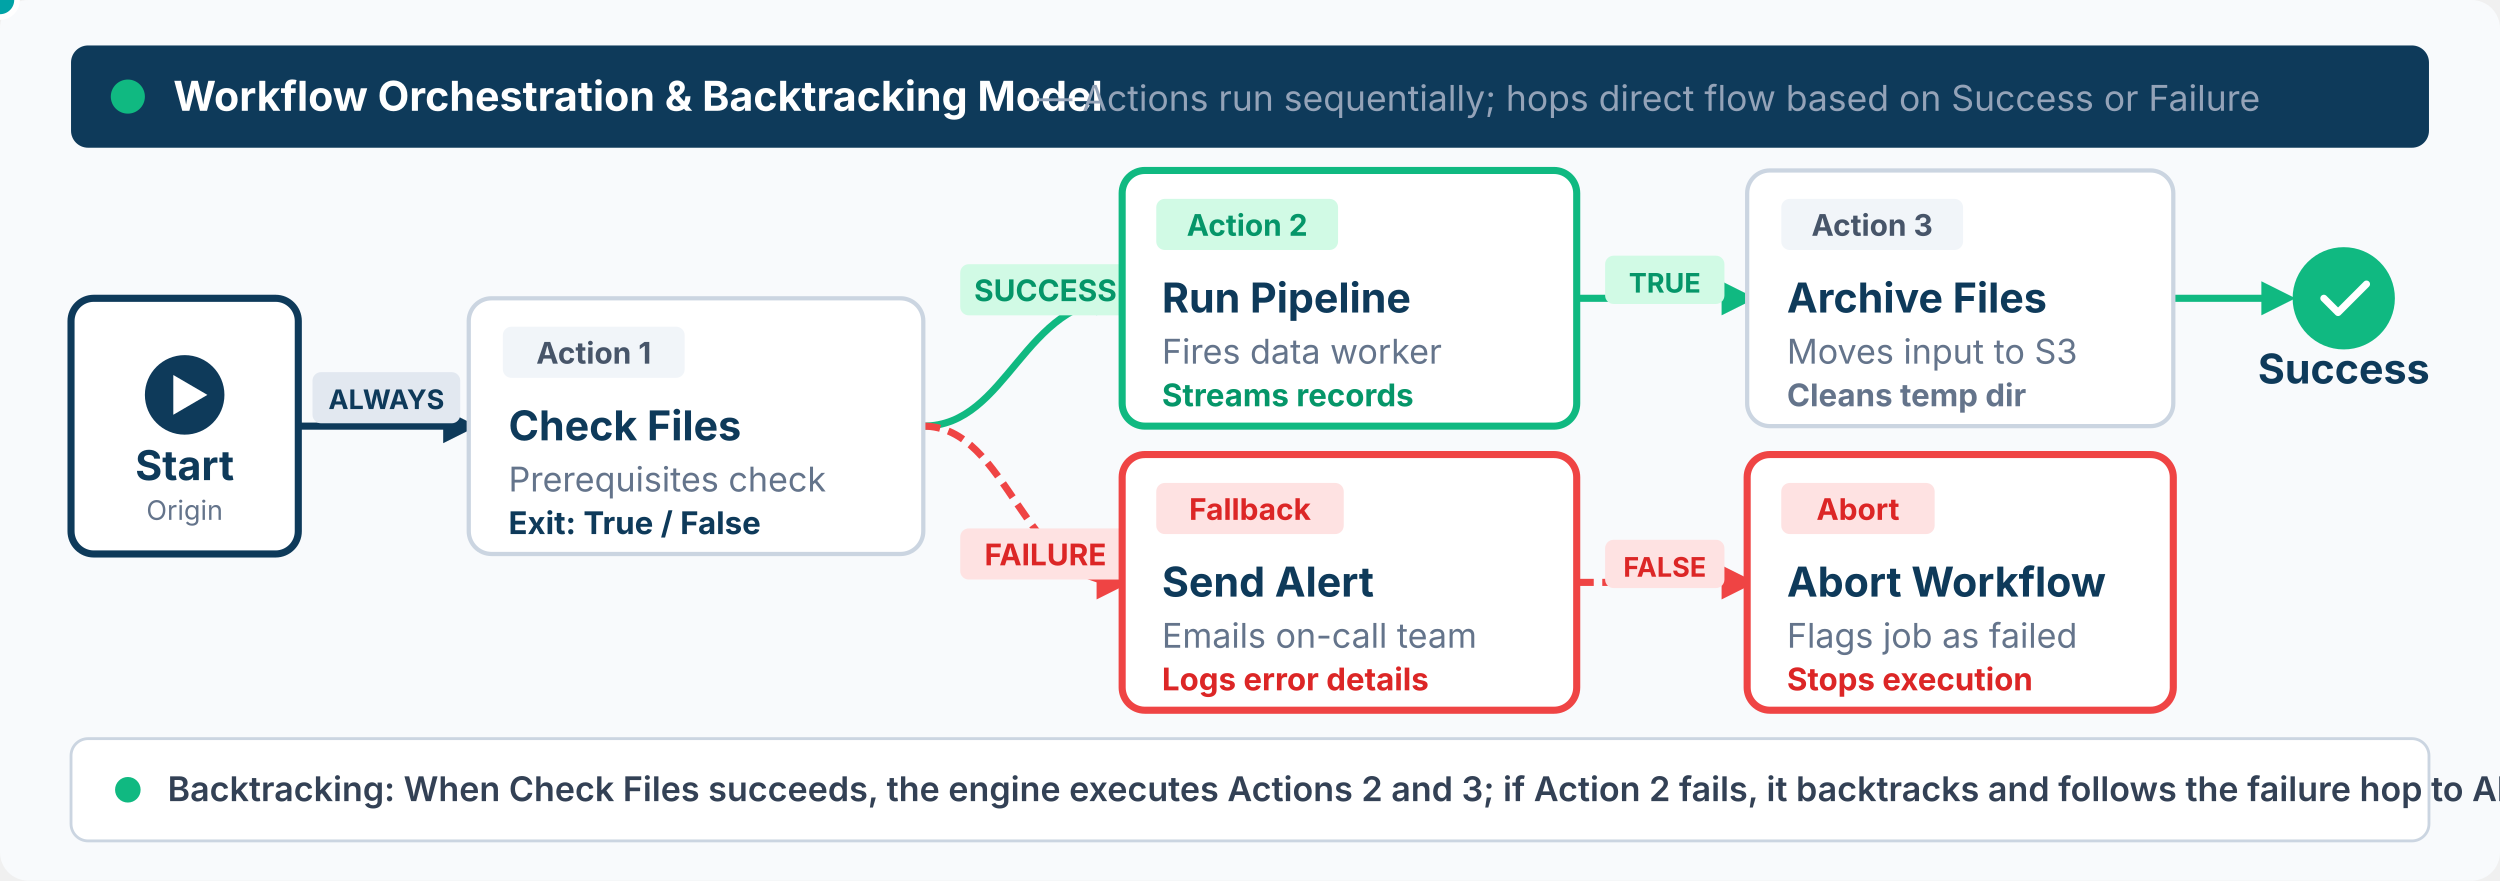
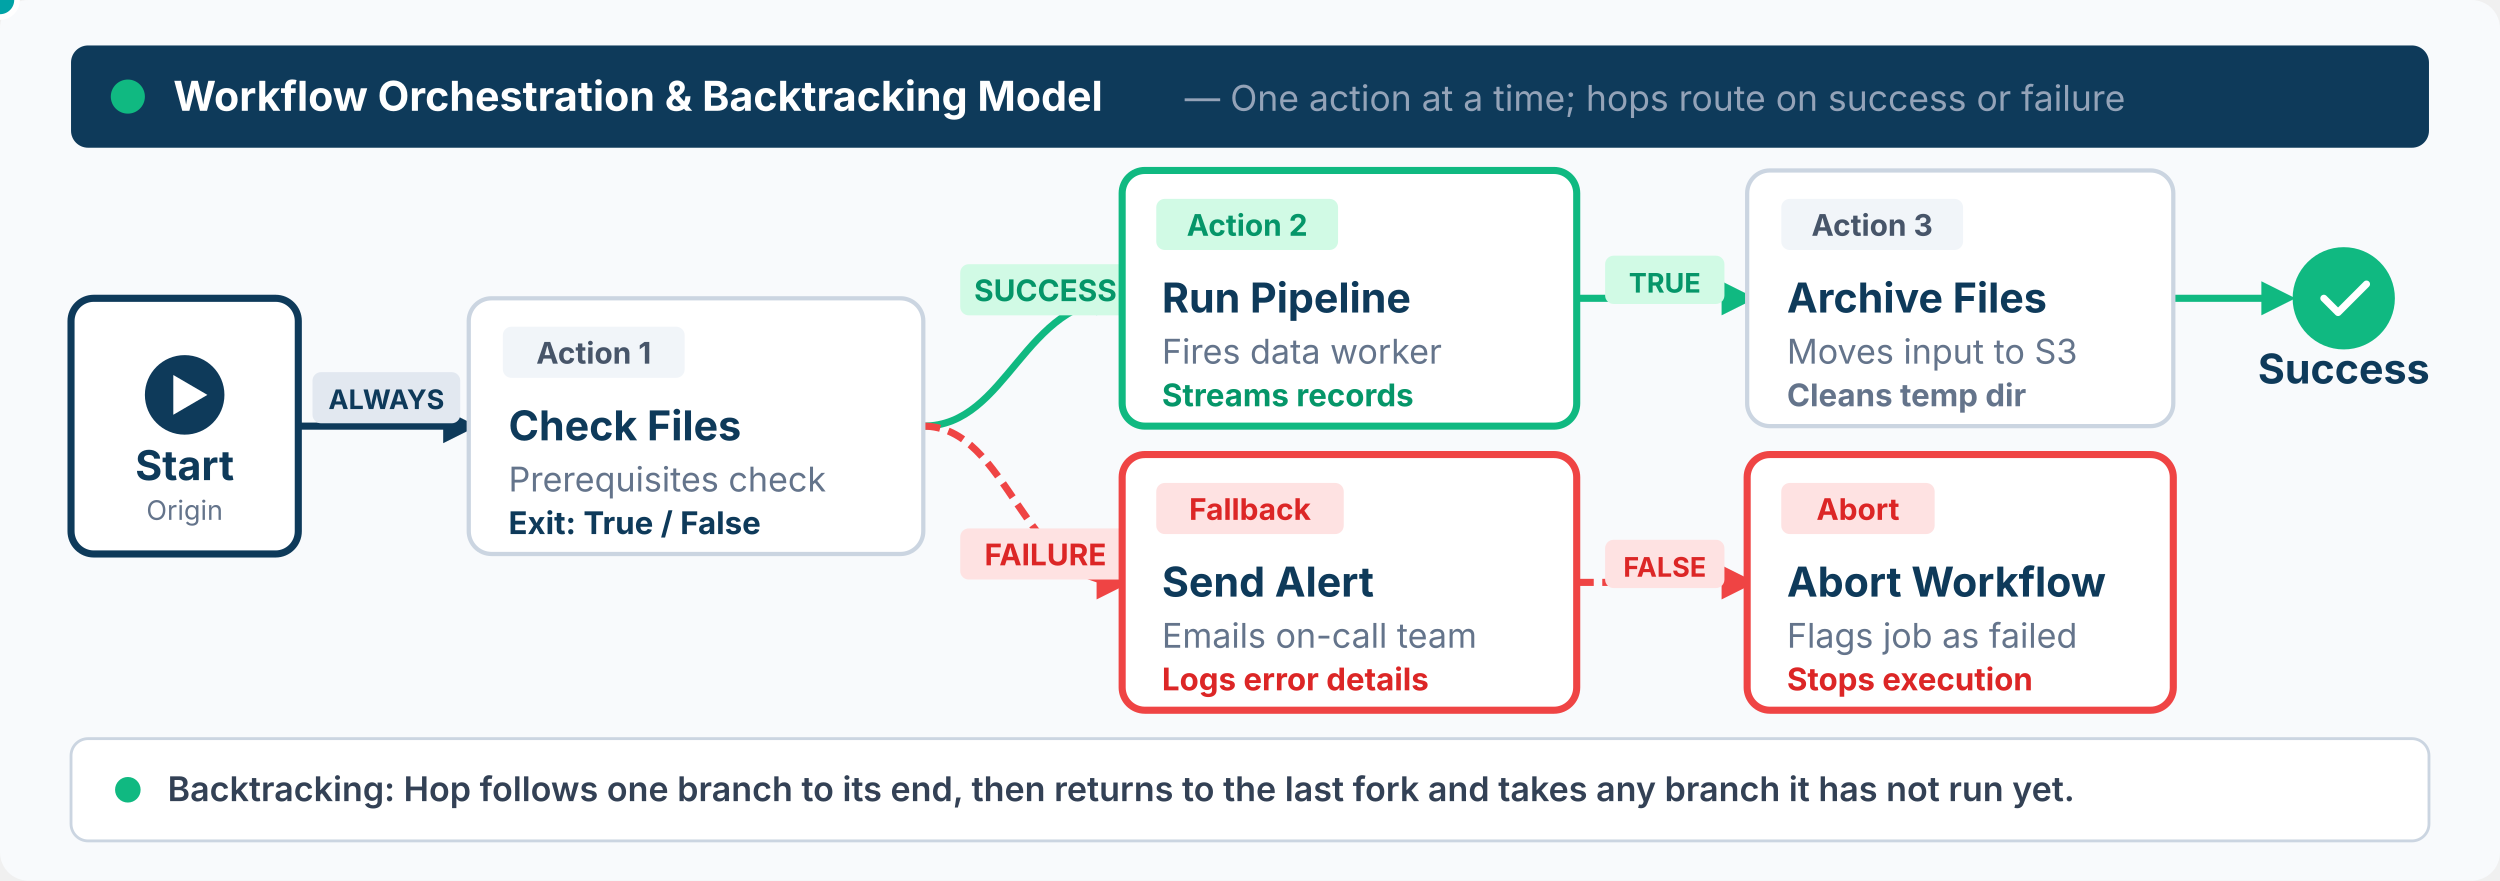
<svg xmlns="http://www.w3.org/2000/svg" viewBox="0 0 880 310" width="880" height="310">
  <defs>
    <style>
-       .bg { fill: #f8fafc; }
-       .card { fill: #ffffff; stroke: #cbd5e1; stroke-width: 1.5; rx: 8px; }
-       .card-start { fill: #ffffff; stroke: #0e3a5a; stroke-width: 2.5; rx: 8px; }
-       .card-success { fill: #ffffff; stroke: #10b981; stroke-width: 2.5; rx: 8px; }
-       .card-fail { fill: #ffffff; stroke: #ef4444; stroke-width: 2.5; rx: 8px; }
+       .wf-bg { fill: #f8fafc; }
+       .wf-card { fill: #ffffff; stroke: #cbd5e1; stroke-width: 1.5; rx: 8px; }
+       .wf-card-start { fill: #ffffff; stroke: #0e3a5a; stroke-width: 2.5; rx: 8px; }
+       .wf-card-success { fill: #ffffff; stroke: #10b981; stroke-width: 2.5; rx: 8px; }
+       .wf-card-fail { fill: #ffffff; stroke: #ef4444; stroke-width: 2.5; rx: 8px; }
      
-       .text-title { font-family: system-ui, -apple-system, sans-serif; font-size: 14.5px; font-weight: 700; fill: #0e3a5a; }
-       .text-subtitle { font-family: system-ui, -apple-system, sans-serif; font-size: 12px; fill: #64748b; }
-       .text-tag { font-family: system-ui, -apple-system, sans-serif; font-size: 10.5px; font-weight: 700; text-transform: uppercase; }
+       .wf-text-title { font-family: system-ui, -apple-system, sans-serif; font-size: 14.5px; font-weight: 700; fill: #0e3a5a; }
+       .wf-text-subtitle { font-family: system-ui, -apple-system, sans-serif; font-size: 12px; fill: #64748b; }
+       .wf-text-tag { font-family: system-ui, -apple-system, sans-serif; font-size: 10.5px; font-weight: 700; text-transform: uppercase; }
      
-       .hop-uncond { stroke: #0e3a5a; stroke-width: 2.5; fill: none; }
-       .hop-success { stroke: #10b981; stroke-width: 2.5; fill: none; }
-       .hop-failure { stroke: #ef4444; stroke-width: 2.5; stroke-dasharray: 6 3; fill: none; }
+       .wf-hop-uncond { stroke: #0e3a5a; stroke-width: 2.5; fill: none; }
+       .wf-hop-success { stroke: #10b981; stroke-width: 2.5; fill: none; }
+       .wf-hop-failure { stroke: #ef4444; stroke-width: 2.5; stroke-dasharray: 6 3; fill: none; }
      
-       .hop-label { font-family: system-ui, -apple-system, sans-serif; font-size: 10.5px; font-weight: 700; }
-       .ribbon { fill: #ffffff; stroke: #cbd5e1; stroke-width: 1; rx: 6px; }
-       .ribbon-text { font-family: system-ui, -apple-system, sans-serif; font-size: 12px; font-weight: 600; fill: #334155; }
+       .wf-hop-label { font-family: system-ui, -apple-system, sans-serif; font-size: 10.5px; font-weight: 700; }
+       .wf-ribbon { fill: #ffffff; stroke: #cbd5e1; stroke-width: 1; rx: 6px; }
+       .wf-ribbon-text { font-family: system-ui, -apple-system, sans-serif; font-size: 12px; font-weight: 600; fill: #334155; }
      
      /* Step token animation along success branch */
-       .token-seq {
-         animation: seqFollow 6s infinite ease-in-out;
+       .wf-token-seq {
+         animation: wf-seqFollow 6s infinite ease-in-out;
      }

-       @keyframes seqFollow {
+       @keyframes wf-seqFollow {
        0% { transform: translate(65px, 150px); opacity: 0; }
        5% { opacity: 1; }
        25% { transform: translate(220px, 150px); }
        35% { transform: translate(220px, 150px); }
        55% { transform: translate(450px, 105px); }
        65% { transform: translate(450px, 105px); }
        85% { transform: translate(670px, 105px); opacity: 1; }
        95% { transform: translate(805px, 105px); opacity: 1; }
        100% { transform: translate(805px, 105px); opacity: 0; }
      }
+       .wf-ink-muted { fill: #475569; }
+       .wf-ink-strong { fill: #0e3a5a; }

+       /* Dark mode. The OS preference is the default, but the Hop site also has
+          its own light/dark toggle which sets data-theme on the page root, so
+          both have to be honoured -- and an explicit light choice has to win
+          over a dark OS. */
      @media (prefers-color-scheme: dark) {
-         .bg { fill: #0f172a; }
-         .card { fill: #1e293b; stroke: #334155; }
-         .card-start { fill: #1e293b; stroke: #60a5fa; }
-         .card-success { fill: #1e293b; stroke: #10b981; }
-         .card-fail { fill: #1e293b; stroke: #ef4444; }
-         .text-title { fill: #f1f5f9; }
-         .text-subtitle { fill: #94a3b8; }
-         .hop-uncond { stroke: #94a3b8; }
-         .ribbon { fill: #1e293b; stroke: #334155; }
-         .ribbon-text { fill: #cbd5e1; }
+         :root:not([data-theme="light"]) .wf-bg { fill: #0f172a; }
+         :root:not([data-theme="light"]) .wf-card { fill: #1e293b; stroke: #334155; }
+         :root:not([data-theme="light"]) .wf-card-start { fill: #1e293b; stroke: #60a5fa; }
+         :root:not([data-theme="light"]) .wf-card-success { fill: #1e293b; stroke: #10b981; }
+         :root:not([data-theme="light"]) .wf-card-fail { fill: #1e293b; stroke: #ef4444; }
+         :root:not([data-theme="light"]) .wf-text-title { fill: #f1f5f9; }
+         :root:not([data-theme="light"]) .wf-text-subtitle { fill: #94a3b8; }
+         :root:not([data-theme="light"]) .wf-hop-uncond { stroke: #94a3b8; }
+         :root:not([data-theme="light"]) .wf-ribbon { fill: #1e293b; stroke: #334155; }
+         :root:not([data-theme="light"]) .wf-ribbon-text { fill: #cbd5e1; }
+         :root:not([data-theme="light"]) .wf-ink-muted { fill: #94a3b8; }
+         :root:not([data-theme="light"]) .wf-ink-strong { fill: #f1f5f9; }
      }
+ 
+       :root[data-theme="dark"] .wf-bg { fill: #0f172a; }
+       :root[data-theme="dark"] .wf-card { fill: #1e293b; stroke: #334155; }
+       :root[data-theme="dark"] .wf-card-start { fill: #1e293b; stroke: #60a5fa; }
+       :root[data-theme="dark"] .wf-card-success { fill: #1e293b; stroke: #10b981; }
+       :root[data-theme="dark"] .wf-card-fail { fill: #1e293b; stroke: #ef4444; }
+       :root[data-theme="dark"] .wf-text-title { fill: #f1f5f9; }
+       :root[data-theme="dark"] .wf-text-subtitle { fill: #94a3b8; }
+       :root[data-theme="dark"] .wf-hop-uncond { stroke: #94a3b8; }
+       :root[data-theme="dark"] .wf-ribbon { fill: #1e293b; stroke: #334155; }
+       :root[data-theme="dark"] .wf-ribbon-text { fill: #cbd5e1; }
+       :root[data-theme="dark"] .wf-ink-muted { fill: #94a3b8; }
+       :root[data-theme="dark"] .wf-ink-strong { fill: #f1f5f9; }
    </style>
    <marker id="arrow-uncond" viewBox="0 0 10 10" refX="6" refY="5" markerWidth="6" markerHeight="6" orient="auto-start-reverse">
      <path d="M 0 1 L 8 5 L 0 9 z" fill="#0e3a5a" />
    </marker>
    <marker id="arrow-succ" viewBox="0 0 10 10" refX="6" refY="5" markerWidth="6" markerHeight="6" orient="auto-start-reverse">
      <path d="M 0 1 L 8 5 L 0 9 z" fill="#10b981" />
    </marker>
    <marker id="arrow-fail" viewBox="0 0 10 10" refX="6" refY="5" markerWidth="6" markerHeight="6" orient="auto-start-reverse">
      <path d="M 0 1 L 8 5 L 0 9 z" fill="#ef4444" />
    </marker>
  </defs>
-   <rect width="880" height="310" rx="10" class="bg" />
+   <rect width="880" height="310" rx="10" class="wf-bg" />
  <g transform="translate(25, 16)">
    <rect width="830" height="36" rx="6" fill="#0e3a5a" />
    <circle cx="20" cy="18" r="6" fill="#10b981" />
    <text x="36" y="23" font-family="system-ui, -apple-system, sans-serif" font-size="14.5" font-weight="700" fill="#ffffff">
      Workflow Orchestration &amp; Backtracking Model
    </text>
-     <text x="340" y="23" font-family="system-ui, -apple-system, sans-serif" font-size="12.5" fill="#94a3b8">
-       — Actions run sequentially; hops direct flow based on Success or Failure
+     <text x="392" y="23" font-family="system-ui, -apple-system, sans-serif" font-size="12.5" fill="#94a3b8">
+       — One action at a time; hops route on success or failure
    </text>
  </g>
-   <line x1="105" y1="150" x2="165" y2="150" class="hop-uncond" marker-end="url(#arrow-uncond)" />
+   <line x1="105" y1="150" x2="165" y2="150" class="wf-hop-uncond" marker-end="url(#arrow-uncond)" />
  <rect x="110" y="131" width="52" height="18" rx="3" fill="#e2e8f0" />
-   <text x="136" y="144" text-anchor="middle" font-family="system-ui, -apple-system, sans-serif" font-size="9.5" font-weight="700" fill="#0e3a5a">ALWAYS</text>
-   <path d="M 325 150 C 355 150, 360 105, 395 105" class="hop-success" marker-end="url(#arrow-succ)" />
+   <text x="136" y="144" text-anchor="middle" font-family="system-ui, -apple-system, sans-serif" font-size="9.5" font-weight="700" class="wf-ink-strong">ALWAYS</text>
+   <path d="M 325 150 C 355 150, 360 105, 395 105" class="wf-hop-success" marker-end="url(#arrow-succ)" />
  <rect x="338" y="93" width="60" height="18" rx="3" fill="#d1fae5" />
-   <text x="368" y="106" text-anchor="middle" class="hop-label" fill="#059669">SUCCESS</text>
-   <line x1="555" y1="105" x2="615" y2="105" class="hop-success" marker-end="url(#arrow-succ)" />
+   <text x="368" y="106" text-anchor="middle" class="wf-hop-label" fill="#059669">SUCCESS</text>
+   <line x1="555" y1="105" x2="615" y2="105" class="wf-hop-success" marker-end="url(#arrow-succ)" />
  <rect x="565" y="90" width="42" height="17" rx="3" fill="#d1fae5" />
  <text x="586" y="103" text-anchor="middle" font-family="system-ui, -apple-system, sans-serif" font-size="9.5" font-weight="700" fill="#059669">TRUE</text>
-   <line x1="765" y1="105" x2="805" y2="105" class="hop-success" marker-end="url(#arrow-succ)" />
-   <path d="M 325 150 C 355 150, 360 205, 395 205" class="hop-failure" marker-end="url(#arrow-fail)" />
+   <line x1="765" y1="105" x2="805" y2="105" class="wf-hop-success" marker-end="url(#arrow-succ)" />
+   <path d="M 325 150 C 355 150, 360 205, 395 205" class="wf-hop-failure" marker-end="url(#arrow-fail)" />
  <rect x="338" y="186" width="60" height="18" rx="3" fill="#fee2e2" />
-   <text x="368" y="199" text-anchor="middle" class="hop-label" fill="#dc2626">FAILURE</text>
-   <line x1="555" y1="205" x2="615" y2="205" class="hop-failure" marker-end="url(#arrow-fail)" />
+   <text x="368" y="199" text-anchor="middle" class="wf-hop-label" fill="#dc2626">FAILURE</text>
+   <line x1="555" y1="205" x2="615" y2="205" class="wf-hop-failure" marker-end="url(#arrow-fail)" />
  <rect x="565" y="190" width="42" height="17" rx="3" fill="#fee2e2" />
  <text x="586" y="203" text-anchor="middle" font-family="system-ui, -apple-system, sans-serif" font-size="9.5" font-weight="700" fill="#dc2626">FALSE</text>
  <g transform="translate(25, 105)">
-     <rect width="80" height="90" class="card-start" />
+     <rect width="80" height="90" class="wf-card-start" />
    <circle cx="40" cy="34" r="14" fill="#0e3a5a" />
    <polygon points="36,27 48,34 36,41" fill="#ffffff" />
-     <text x="40" y="64" text-anchor="middle" class="text-title" font-size="13">Start</text>
+     <text x="40" y="64" text-anchor="middle" class="wf-text-title" font-size="13">Start</text>
    <text x="40" y="78" text-anchor="middle" font-family="system-ui, -apple-system, sans-serif" font-size="9.5" fill="#64748b">Origin</text>
  </g>
  <g transform="translate(165, 105)">
-     <rect width="160" height="90" class="card" />
+     <rect width="160" height="90" class="wf-card" />
    <rect x="12" y="10" width="64" height="18" rx="3" fill="#f1f5f9" />
-     <text x="44" y="23" text-anchor="middle" class="text-tag" fill="#475569">Action 1</text>
-     <text x="14" y="50" class="text-title">Check Files</text>
-     <text x="14" y="68" class="text-subtitle">Prerequisites check</text>
-     <text x="14" y="83" font-family="system-ui, -apple-system, sans-serif" font-size="11" font-weight="700" fill="#0e3a5a">Exit: True / False</text>
+     <text x="44" y="23" text-anchor="middle" class="wf-text-tag wf-ink-muted">Action 1</text>
+     <text x="14" y="50" class="wf-text-title">Check Files</text>
+     <text x="14" y="68" class="wf-text-subtitle">Prerequisites check</text>
+     <text x="14" y="83" font-family="system-ui, -apple-system, sans-serif" font-size="11" font-weight="700" class="wf-ink-strong">Exit: True / False</text>
  </g>
  <g transform="translate(395, 60)">
-     <rect width="160" height="90" class="card-success" />
+     <rect width="160" height="90" class="wf-card-success" />
    <rect x="12" y="10" width="64" height="18" rx="3" fill="#d1fae5" />
-     <text x="44" y="23" text-anchor="middle" class="text-tag" fill="#059669">Action 2</text>
-     <text x="14" y="50" class="text-title">Run Pipeline</text>
-     <text x="14" y="68" class="text-subtitle">Fires data worker</text>
+     <text x="44" y="23" text-anchor="middle" class="wf-text-tag" fill="#059669">Action 2</text>
+     <text x="14" y="50" class="wf-text-title">Run Pipeline</text>
+     <text x="14" y="68" class="wf-text-subtitle">Fires data worker</text>
    <text x="14" y="83" font-family="system-ui, -apple-system, sans-serif" font-size="11" font-weight="700" fill="#059669">Streams records</text>
  </g>
  <g transform="translate(615, 60)">
-     <rect width="150" height="90" class="card" />
+     <rect width="150" height="90" class="wf-card" />
    <rect x="12" y="10" width="64" height="18" rx="3" fill="#f1f5f9" />
-     <text x="44" y="23" text-anchor="middle" class="text-tag" fill="#475569">Action 3</text>
-     <text x="14" y="50" class="text-title">Archive Files</text>
-     <text x="14" y="68" class="text-subtitle">Moves input to S3</text>
+     <text x="44" y="23" text-anchor="middle" class="wf-text-tag wf-ink-muted">Action 3</text>
+     <text x="14" y="50" class="wf-text-title">Archive Files</text>
+     <text x="14" y="68" class="wf-text-subtitle">Moves input to S3</text>
    <text x="14" y="83" font-family="system-ui, -apple-system, sans-serif" font-size="11" font-weight="700" fill="#64748b">Cleans temp dir</text>
  </g>
  <g transform="translate(805, 85)">
    <circle cx="20" cy="20" r="18" fill="#10b981" />
    <polyline points="13,20 18,25 28,15" fill="none" stroke="#ffffff" stroke-width="2.5" stroke-linecap="round" stroke-linejoin="round" />
-     <text x="20" y="50" text-anchor="middle" class="text-title" font-size="12" fill="#059669">Success</text>
+     <text x="20" y="50" text-anchor="middle" class="wf-text-title" font-size="12" fill="#059669">Success</text>
  </g>
  <g transform="translate(395, 160)">
-     <rect width="160" height="90" class="card-fail" />
+     <rect width="160" height="90" class="wf-card-fail" />
    <rect x="12" y="10" width="66" height="18" rx="3" fill="#fee2e2" />
-     <text x="45" y="23" text-anchor="middle" class="text-tag" fill="#dc2626">Fallback</text>
-     <text x="14" y="50" class="text-title">Send Alert</text>
-     <text x="14" y="68" class="text-subtitle">Emails on-call team</text>
+     <text x="45" y="23" text-anchor="middle" class="wf-text-tag" fill="#dc2626">Fallback</text>
+     <text x="14" y="50" class="wf-text-title">Send Alert</text>
+     <text x="14" y="68" class="wf-text-subtitle">Emails on-call team</text>
    <text x="14" y="83" font-family="system-ui, -apple-system, sans-serif" font-size="11" font-weight="700" fill="#dc2626">Logs error details</text>
  </g>
  <g transform="translate(615, 160)">
-     <rect width="150" height="90" class="card-fail" />
+     <rect width="150" height="90" class="wf-card-fail" />
    <rect x="12" y="10" width="54" height="18" rx="3" fill="#fee2e2" />
-     <text x="39" y="23" text-anchor="middle" class="text-tag" fill="#dc2626">Abort</text>
-     <text x="14" y="50" class="text-title">Abort Workflow</text>
-     <text x="14" y="68" class="text-subtitle">Flags job as failed</text>
+     <text x="39" y="23" text-anchor="middle" class="wf-text-tag" fill="#dc2626">Abort</text>
+     <text x="14" y="50" class="wf-text-title">Abort Workflow</text>
+     <text x="14" y="68" class="wf-text-subtitle">Flags job as failed</text>
    <text x="14" y="83" font-family="system-ui, -apple-system, sans-serif" font-size="11" font-weight="700" fill="#dc2626">Stops execution</text>
  </g>
-   <circle cx="0" cy="0" r="6" fill="#00a3a6" stroke="#ffffff" stroke-width="2" class="token-seq" />
+   <circle cx="0" cy="0" r="6" fill="#00a3a6" stroke="#ffffff" stroke-width="2" class="wf-token-seq" />
  <g transform="translate(25, 260)">
-     <rect width="830" height="36" class="ribbon" />
+     <rect width="830" height="36" class="wf-ribbon" />
    <circle cx="20" cy="18" r="4.5" fill="#10b981" />
-     <text x="34" y="22" class="ribbon-text">
-       Backtracking: When Check Files succeeds, the engine executes Actions 2 and 3; if Action 2 fails, it backtracks and follows the failure hop to Alert.
+     <text x="34" y="22" class="wf-ribbon-text">
+       Backtracking: Hop follows one branch to its end, then returns to the last fork and takes any branch it has not run yet.
    </text>
  </g>
</svg>
